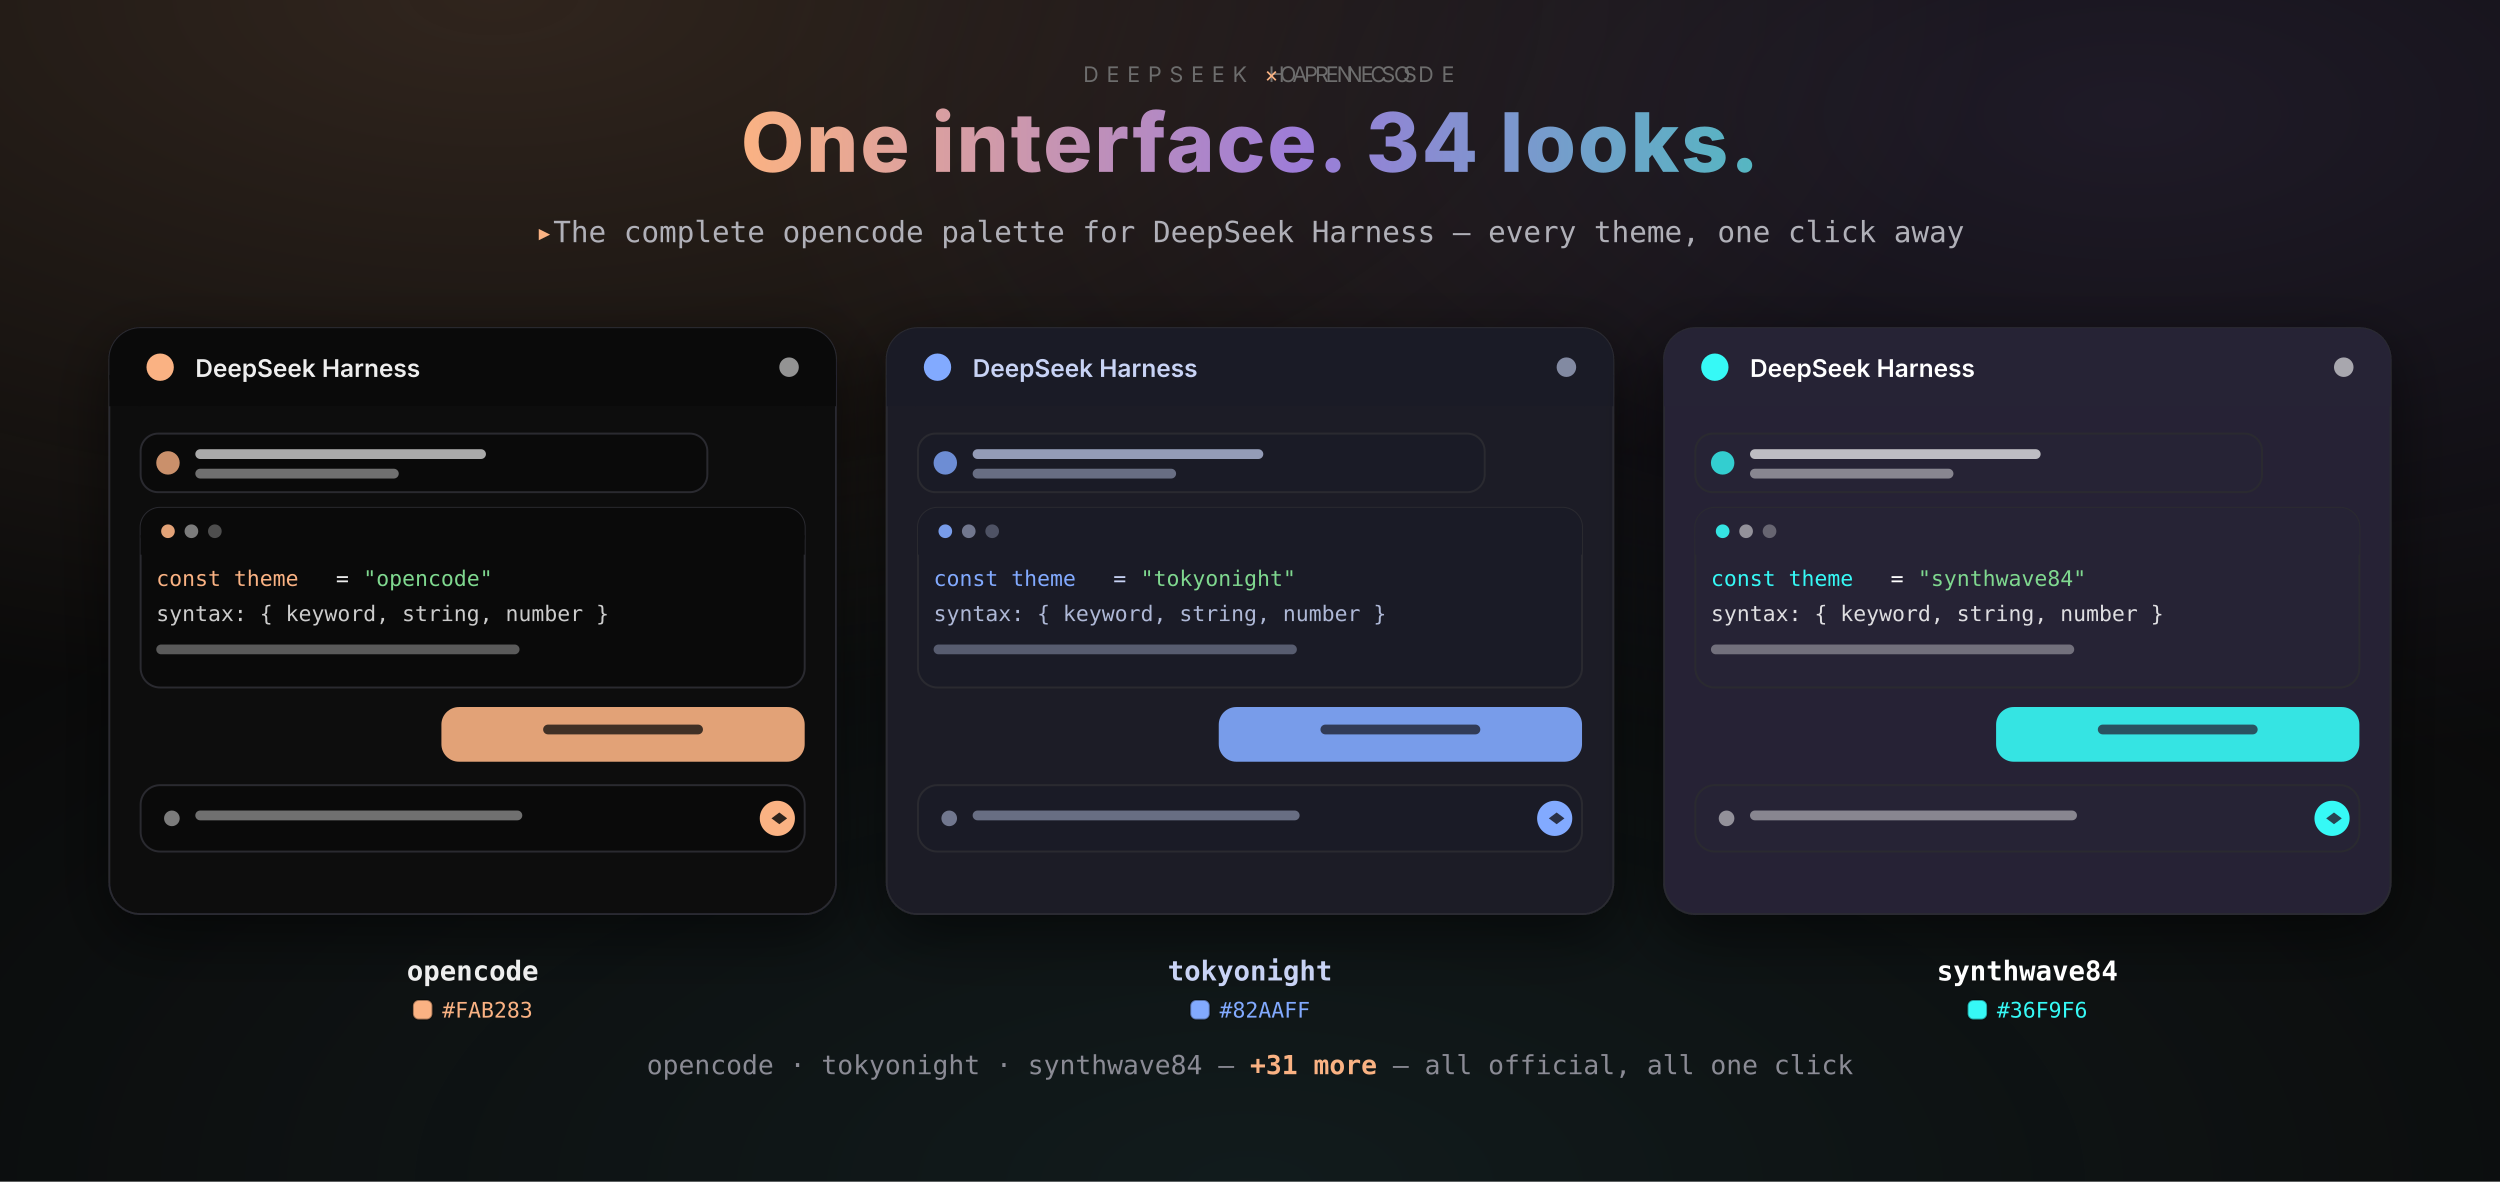
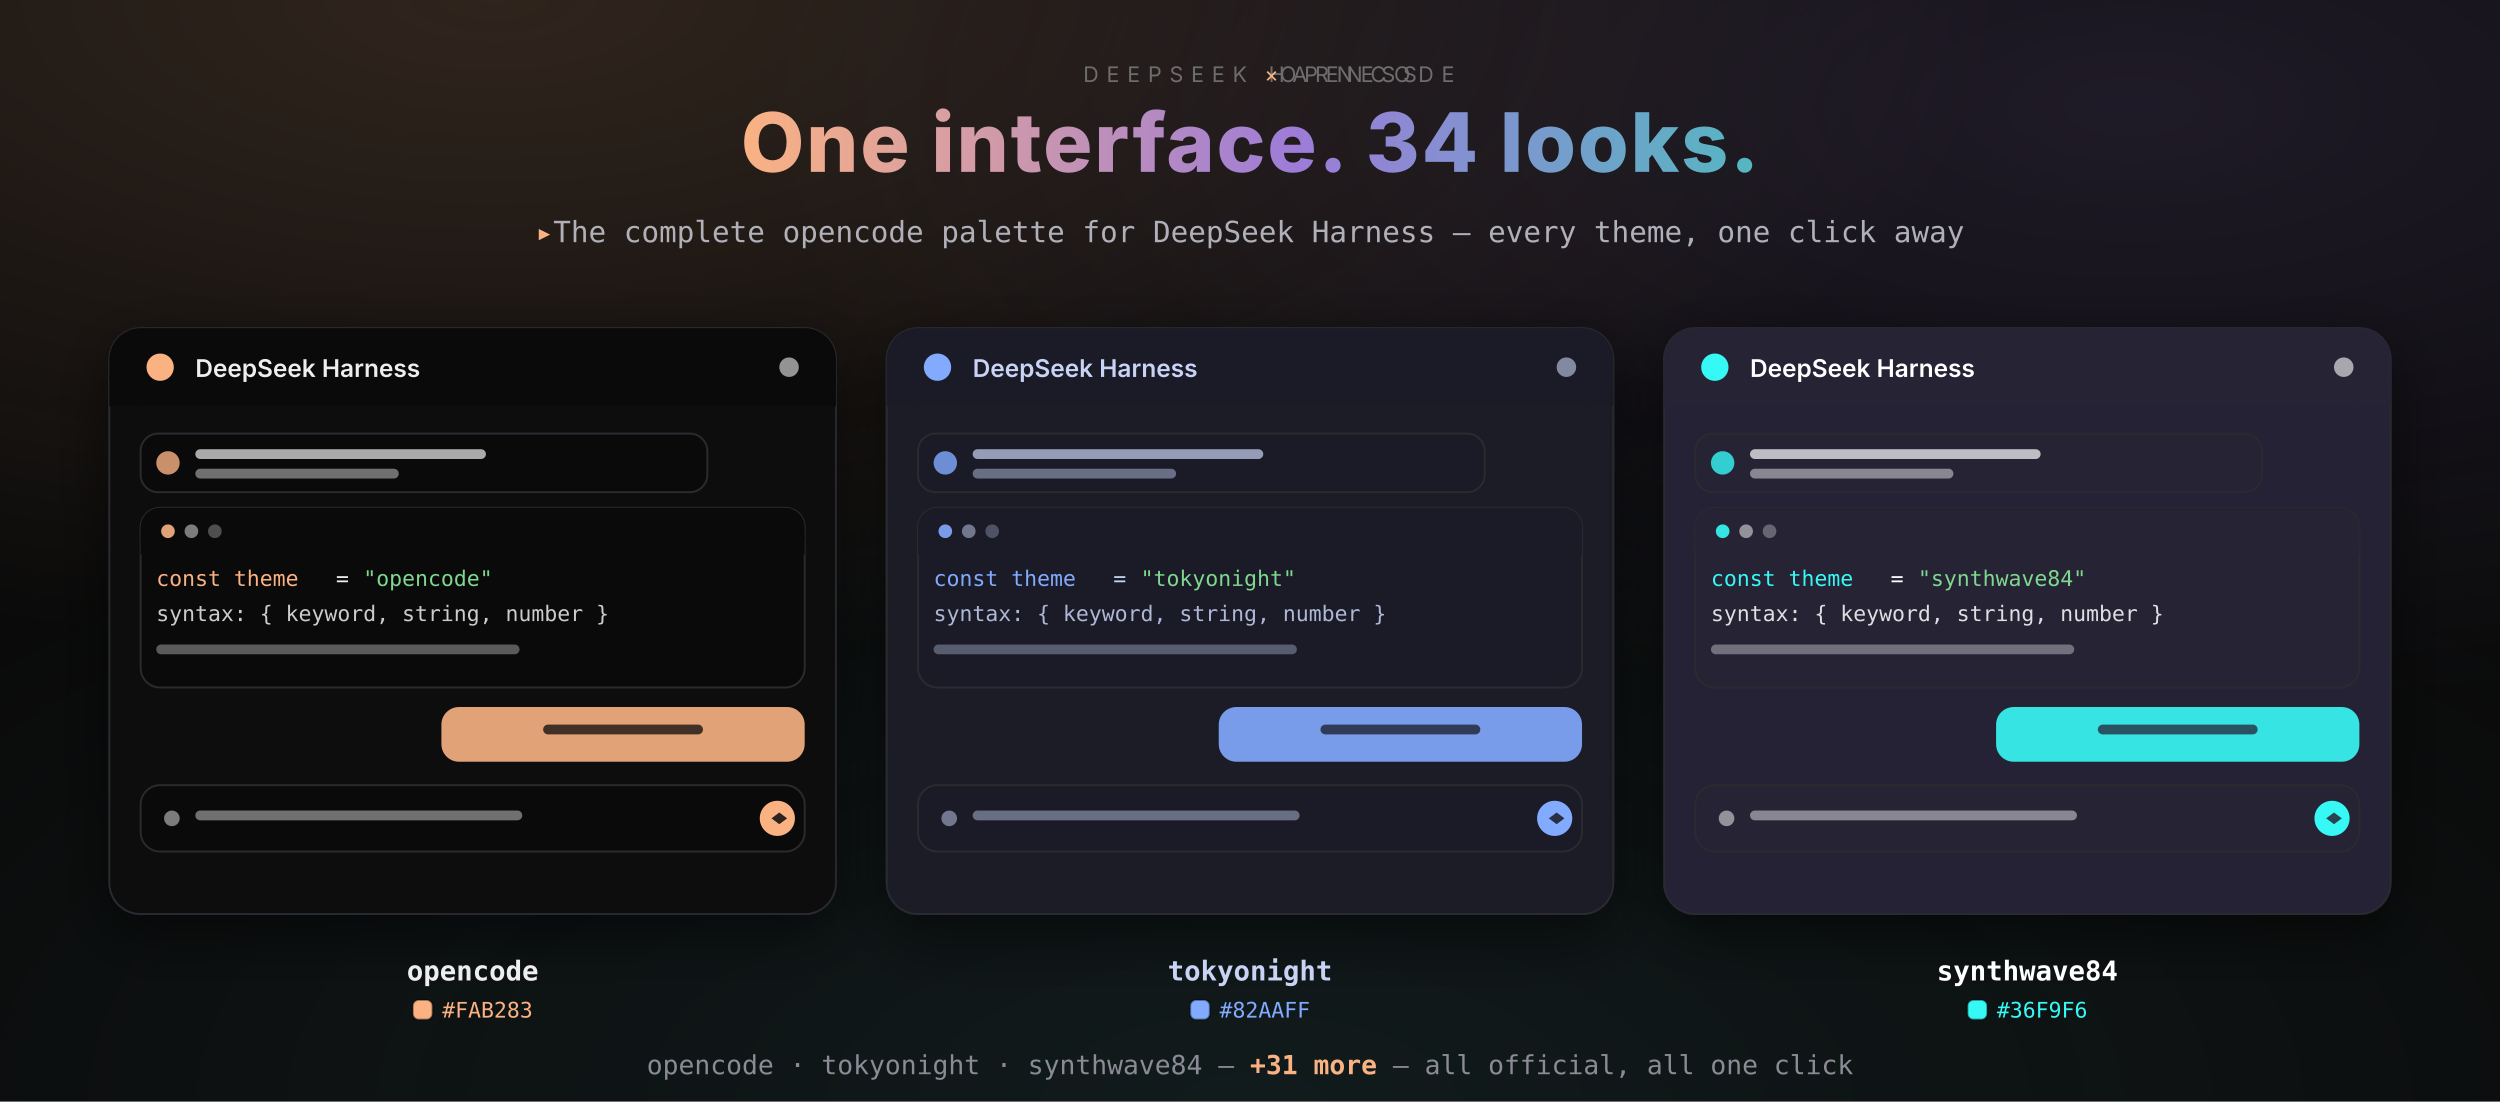
- <svg xmlns="http://www.w3.org/2000/svg" width="1280" height="605" viewBox="0 0 1280 605">
+ <svg xmlns="http://www.w3.org/2000/svg" width="1280" height="564" viewBox="0 0 1280 564">
  <defs>
    <radialGradient id="haloOrange" cx="20%" cy="0%" r="60%">
      <stop offset="0%" stop-color="#FAB283" stop-opacity="0.16" />
      <stop offset="100%" stop-color="#FAB283" stop-opacity="0" />
    </radialGradient>
    <radialGradient id="haloViolet" cx="85%" cy="10%" r="55%">
      <stop offset="0%" stop-color="#9D7CD8" stop-opacity="0.14" />
      <stop offset="100%" stop-color="#9D7CD8" stop-opacity="0" />
    </radialGradient>
    <radialGradient id="haloTeal" cx="50%" cy="100%" r="65%">
      <stop offset="0%" stop-color="#56B6C2" stop-opacity="0.10" />
      <stop offset="100%" stop-color="#56B6C2" stop-opacity="0" />
    </radialGradient>
    <linearGradient id="titleGrad" x1="0" y1="0" x2="1" y2="0">
      <stop offset="0%" stop-color="#FAB283" />
      <stop offset="55%" stop-color="#9D7CD8" />
      <stop offset="100%" stop-color="#56B6C2" />
    </linearGradient>
  </defs>
  <rect width="100%" height="100%" fill="#0a0a0a" />
  <rect width="100%" height="100%" fill="url(#haloOrange)" />
  <rect width="100%" height="100%" fill="url(#haloViolet)" />
  <rect width="100%" height="100%" fill="url(#haloTeal)" />
  <text x="640" y="42" text-anchor="middle" font-family="-apple-system,Segoe UI,Microsoft YaHei,PingFang SC,sans-serif" font-size="11" letter-spacing="4" fill="#6d6d6d">DEEPSEEK HARNESS</text>
  <text x="651" y="42" text-anchor="middle" font-family="-apple-system,Segoe UI,Microsoft YaHei,PingFang SC,sans-serif" font-size="11" letter-spacing="2" fill="#FAB283">×</text>
  <text x="700" y="42" text-anchor="middle" font-family="-apple-system,Segoe UI,Microsoft YaHei,PingFang SC,sans-serif" font-size="11" letter-spacing="4" fill="#6d6d6d">OPENCODE</text>
  <text x="640" y="88" text-anchor="middle" font-family="-apple-system,Segoe UI,Microsoft YaHei,PingFang SC,sans-serif" font-size="42" font-weight="800" letter-spacing="1" fill="url(#titleGrad)">One interface. 34 looks.</text>
  <text x="640" y="124" text-anchor="middle" font-family="ui-monospace,SFMono-Regular,Menlo,Consolas,monospace" font-size="15" fill="#b0b0b8">
    <tspan fill="#FAB283">▸ </tspan>The complete opencode palette for DeepSeek Harness — every theme, one click away</text>
  <g>
    <defs>
      <filter id="glowopencode" x="-20%" y="-20%" width="140%" height="140%">
        <feDropShadow dx="0" dy="10" stdDeviation="16" flood-color="#000" flood-opacity="0.55" />
      </filter>
    </defs>
    <rect x="56" y="168" width="372" height="300" rx="16" fill="#0A0A0A" stroke="#2a2a30" filter="url(#glowopencode)" />
    <rect x="56" y="168" width="372" height="40" rx="16" fill="#0A0A0A" />
    <rect x="56" y="192" width="372" height="16" fill="#0A0A0A" />
    <circle cx="82" cy="188" r="7" fill="#FAB283" />
    <text x="100" y="193" font-family="-apple-system,Segoe UI,Microsoft YaHei,PingFang SC,sans-serif" font-size="12.5" font-weight="600" fill="#EEEEEE">DeepSeek Harness</text>
    <circle cx="404" cy="188" r="5" fill="#EEEEEE" opacity="0.6" />
    <rect x="72" y="222" width="290.16" height="30" rx="9" fill="#0A0A0A" stroke="#2a2a30" />
    <circle cx="86" cy="237" r="6" fill="#FAB283" opacity="0.8" />
    <rect x="100" y="230" width="148.8" height="5" rx="2.5" fill="#EEEEEE" opacity="0.7" />
    <rect x="100" y="240" width="104.16" height="5" rx="2.5" fill="#EEEEEE" opacity="0.45" />
    <rect x="72" y="260" width="340" height="92" rx="10" fill="#0A0A0A" stroke="#2a2a30" />
    <rect x="72" y="260" width="340" height="24" rx="10" fill="#0A0A0A" />
    <rect x="72" y="274" width="340" height="10" fill="#0A0A0A" />
    <circle cx="86" cy="272" r="3.5" fill="#FAB283" opacity="0.9" />
    <circle cx="98" cy="272" r="3.5" fill="#EEEEEE" opacity="0.5" />
    <circle cx="110" cy="272" r="3.5" fill="#EEEEEE" opacity="0.3" />
    <text x="80" y="300" font-family="ui-monospace,SFMono-Regular,Menlo,Consolas,monospace" font-size="11" fill="#FAB283">const theme</text>
    <text x="172" y="300" font-family="ui-monospace,SFMono-Regular,Menlo,Consolas,monospace" font-size="11" fill="#EEEEEE">=</text>
    <text x="186" y="300" font-family="ui-monospace,SFMono-Regular,Menlo,Consolas,monospace" font-size="11" fill="#7fd88f">"opencode"</text>
    <text x="80" y="318" font-family="ui-monospace,SFMono-Regular,Menlo,Consolas,monospace" font-size="11" fill="#EEEEEE" opacity="0.85">syntax: { keyword, string, number }</text>
    <rect x="80" y="330" width="186" height="5" rx="2.5" fill="#EEEEEE" opacity="0.35" />
    <rect x="226" y="362" width="186" height="28" rx="9" fill="#FAB283" opacity="0.9" />
    <rect x="278.08" y="371" width="81.84" height="5" rx="2.5" fill="#0A0A0A" opacity="0.75" />
    <rect x="72" y="402" width="340" height="34" rx="10" fill="#0A0A0A" stroke="#2a2a30" />
    <circle cx="88" cy="419" r="4" fill="#EEEEEE" opacity="0.5" />
    <rect x="100" y="415" width="167.4" height="5" rx="2.5" fill="#EEEEEE" opacity="0.45" />
    <circle cx="398" cy="419" r="9" fill="#FAB283" />
    <path d="M 395 419 l 4 -3 l 4 3 l -4 3 z" fill="#0A0A0A" opacity="0.85" />
    <text x="242" y="502" text-anchor="middle" font-family="ui-monospace,SFMono-Regular,Menlo,Consolas,monospace" font-size="14" font-weight="700" fill="#EEEEEE">opencode</text>
    <rect x="211.4" y="512" width="10" height="10" rx="3" fill="#FAB283" stroke="rgba(0,0,0,0.35)" />
    <text x="226.4" y="521" font-family="ui-monospace,SFMono-Regular,Menlo,Consolas,monospace" font-size="11" fill="#FAB283">#FAB283</text>
  </g>
  <g>
    <defs>
      <filter id="glowtokyonight" x="-20%" y="-20%" width="140%" height="140%">
        <feDropShadow dx="0" dy="10" stdDeviation="16" flood-color="#000" flood-opacity="0.55" />
      </filter>
    </defs>
    <rect x="454" y="168" width="372" height="300" rx="16" fill="#1A1B26" stroke="#2a2a30" filter="url(#glowtokyonight)" />
    <rect x="454" y="168" width="372" height="40" rx="16" fill="#1A1B26" />
    <rect x="454" y="192" width="372" height="16" fill="#1A1B26" />
    <circle cx="480" cy="188" r="7" fill="#82AAFF" />
    <text x="498" y="193" font-family="-apple-system,Segoe UI,Microsoft YaHei,PingFang SC,sans-serif" font-size="12.5" font-weight="600" fill="#C8D3F5">DeepSeek Harness</text>
    <circle cx="802" cy="188" r="5" fill="#C8D3F5" opacity="0.6" />
    <rect x="470" y="222" width="290.16" height="30" rx="9" fill="#1A1B26" stroke="#2a2a30" />
    <circle cx="484" cy="237" r="6" fill="#82AAFF" opacity="0.8" />
    <rect x="498" y="230" width="148.8" height="5" rx="2.5" fill="#C8D3F5" opacity="0.7" />
    <rect x="498" y="240" width="104.16" height="5" rx="2.5" fill="#C8D3F5" opacity="0.45" />
    <rect x="470" y="260" width="340" height="92" rx="10" fill="#1A1B26" stroke="#2a2a30" />
    <rect x="470" y="260" width="340" height="24" rx="10" fill="#1A1B26" />
    <rect x="470" y="274" width="340" height="10" fill="#1A1B26" />
    <circle cx="484" cy="272" r="3.5" fill="#82AAFF" opacity="0.9" />
    <circle cx="496" cy="272" r="3.5" fill="#C8D3F5" opacity="0.5" />
    <circle cx="508" cy="272" r="3.5" fill="#C8D3F5" opacity="0.3" />
    <text x="478" y="300" font-family="ui-monospace,SFMono-Regular,Menlo,Consolas,monospace" font-size="11" fill="#82AAFF">const theme</text>
    <text x="570" y="300" font-family="ui-monospace,SFMono-Regular,Menlo,Consolas,monospace" font-size="11" fill="#C8D3F5">=</text>
    <text x="584" y="300" font-family="ui-monospace,SFMono-Regular,Menlo,Consolas,monospace" font-size="11" fill="#7fd88f">"tokyonight"</text>
    <text x="478" y="318" font-family="ui-monospace,SFMono-Regular,Menlo,Consolas,monospace" font-size="11" fill="#C8D3F5" opacity="0.85">syntax: { keyword, string, number }</text>
    <rect x="478" y="330" width="186" height="5" rx="2.5" fill="#C8D3F5" opacity="0.35" />
    <rect x="624" y="362" width="186" height="28" rx="9" fill="#82AAFF" opacity="0.9" />
    <rect x="676.08" y="371" width="81.84" height="5" rx="2.5" fill="#1A1B26" opacity="0.75" />
    <rect x="470" y="402" width="340" height="34" rx="10" fill="#1A1B26" stroke="#2a2a30" />
    <circle cx="486" cy="419" r="4" fill="#C8D3F5" opacity="0.5" />
    <rect x="498" y="415" width="167.4" height="5" rx="2.5" fill="#C8D3F5" opacity="0.45" />
    <circle cx="796" cy="419" r="9" fill="#82AAFF" />
    <path d="M 793 419 l 4 -3 l 4 3 l -4 3 z" fill="#1A1B26" opacity="0.85" />
    <text x="640" y="502" text-anchor="middle" font-family="ui-monospace,SFMono-Regular,Menlo,Consolas,monospace" font-size="14" font-weight="700" fill="#C8D3F5">tokyonight</text>
    <rect x="609.4" y="512" width="10" height="10" rx="3" fill="#82AAFF" stroke="rgba(0,0,0,0.35)" />
    <text x="624.4" y="521" font-family="ui-monospace,SFMono-Regular,Menlo,Consolas,monospace" font-size="11" fill="#82AAFF">#82AAFF</text>
  </g>
  <g>
    <defs>
      <filter id="glowsynthwave84" x="-20%" y="-20%" width="140%" height="140%">
        <feDropShadow dx="0" dy="10" stdDeviation="16" flood-color="#000" flood-opacity="0.55" />
      </filter>
    </defs>
    <rect x="852" y="168" width="372" height="300" rx="16" fill="#262335" stroke="#2a2a30" filter="url(#glowsynthwave84)" />
    <rect x="852" y="168" width="372" height="40" rx="16" fill="#262335" />
    <rect x="852" y="192" width="372" height="16" fill="#262335" />
    <circle cx="878" cy="188" r="7" fill="#36F9F6" />
    <text x="896" y="193" font-family="-apple-system,Segoe UI,Microsoft YaHei,PingFang SC,sans-serif" font-size="12.5" font-weight="600" fill="#FFFFFF">DeepSeek Harness</text>
    <circle cx="1200" cy="188" r="5" fill="#FFFFFF" opacity="0.6" />
    <rect x="868" y="222" width="290.16" height="30" rx="9" fill="#262335" stroke="#2a2a30" />
    <circle cx="882" cy="237" r="6" fill="#36F9F6" opacity="0.8" />
    <rect x="896" y="230" width="148.8" height="5" rx="2.5" fill="#FFFFFF" opacity="0.7" />
    <rect x="896" y="240" width="104.16" height="5" rx="2.5" fill="#FFFFFF" opacity="0.45" />
    <rect x="868" y="260" width="340" height="92" rx="10" fill="#262335" stroke="#2a2a30" />
    <rect x="868" y="260" width="340" height="24" rx="10" fill="#262335" />
    <rect x="868" y="274" width="340" height="10" fill="#262335" />
    <circle cx="882" cy="272" r="3.5" fill="#36F9F6" opacity="0.9" />
    <circle cx="894" cy="272" r="3.5" fill="#FFFFFF" opacity="0.5" />
    <circle cx="906" cy="272" r="3.5" fill="#FFFFFF" opacity="0.3" />
    <text x="876" y="300" font-family="ui-monospace,SFMono-Regular,Menlo,Consolas,monospace" font-size="11" fill="#36F9F6">const theme</text>
    <text x="968" y="300" font-family="ui-monospace,SFMono-Regular,Menlo,Consolas,monospace" font-size="11" fill="#FFFFFF">=</text>
    <text x="982" y="300" font-family="ui-monospace,SFMono-Regular,Menlo,Consolas,monospace" font-size="11" fill="#7fd88f">"synthwave84"</text>
    <text x="876" y="318" font-family="ui-monospace,SFMono-Regular,Menlo,Consolas,monospace" font-size="11" fill="#FFFFFF" opacity="0.85">syntax: { keyword, string, number }</text>
    <rect x="876" y="330" width="186" height="5" rx="2.5" fill="#FFFFFF" opacity="0.35" />
    <rect x="1022" y="362" width="186" height="28" rx="9" fill="#36F9F6" opacity="0.9" />
    <rect x="1074.08" y="371" width="81.84" height="5" rx="2.5" fill="#262335" opacity="0.75" />
    <rect x="868" y="402" width="340" height="34" rx="10" fill="#262335" stroke="#2a2a30" />
    <circle cx="884" cy="419" r="4" fill="#FFFFFF" opacity="0.5" />
    <rect x="896" y="415" width="167.4" height="5" rx="2.5" fill="#FFFFFF" opacity="0.45" />
    <circle cx="1194" cy="419" r="9" fill="#36F9F6" />
    <path d="M 1191 419 l 4 -3 l 4 3 l -4 3 z" fill="#262335" opacity="0.85" />
    <text x="1038" y="502" text-anchor="middle" font-family="ui-monospace,SFMono-Regular,Menlo,Consolas,monospace" font-size="14" font-weight="700" fill="#FFFFFF">synthwave84</text>
    <rect x="1007.4" y="512" width="10" height="10" rx="3" fill="#36F9F6" stroke="rgba(0,0,0,0.35)" />
    <text x="1022.4" y="521" font-family="ui-monospace,SFMono-Regular,Menlo,Consolas,monospace" font-size="11" fill="#36F9F6">#36F9F6</text>
  </g>
  <text x="640" y="550" text-anchor="middle" font-family="ui-monospace,SFMono-Regular,Menlo,Consolas,monospace" font-size="13.5" fill="#8b8b95">
opencode · tokyonight · synthwave84 — <tspan fill="#FAB283" font-weight="700">+31 more</tspan> — all official, all one click</text>
</svg>
